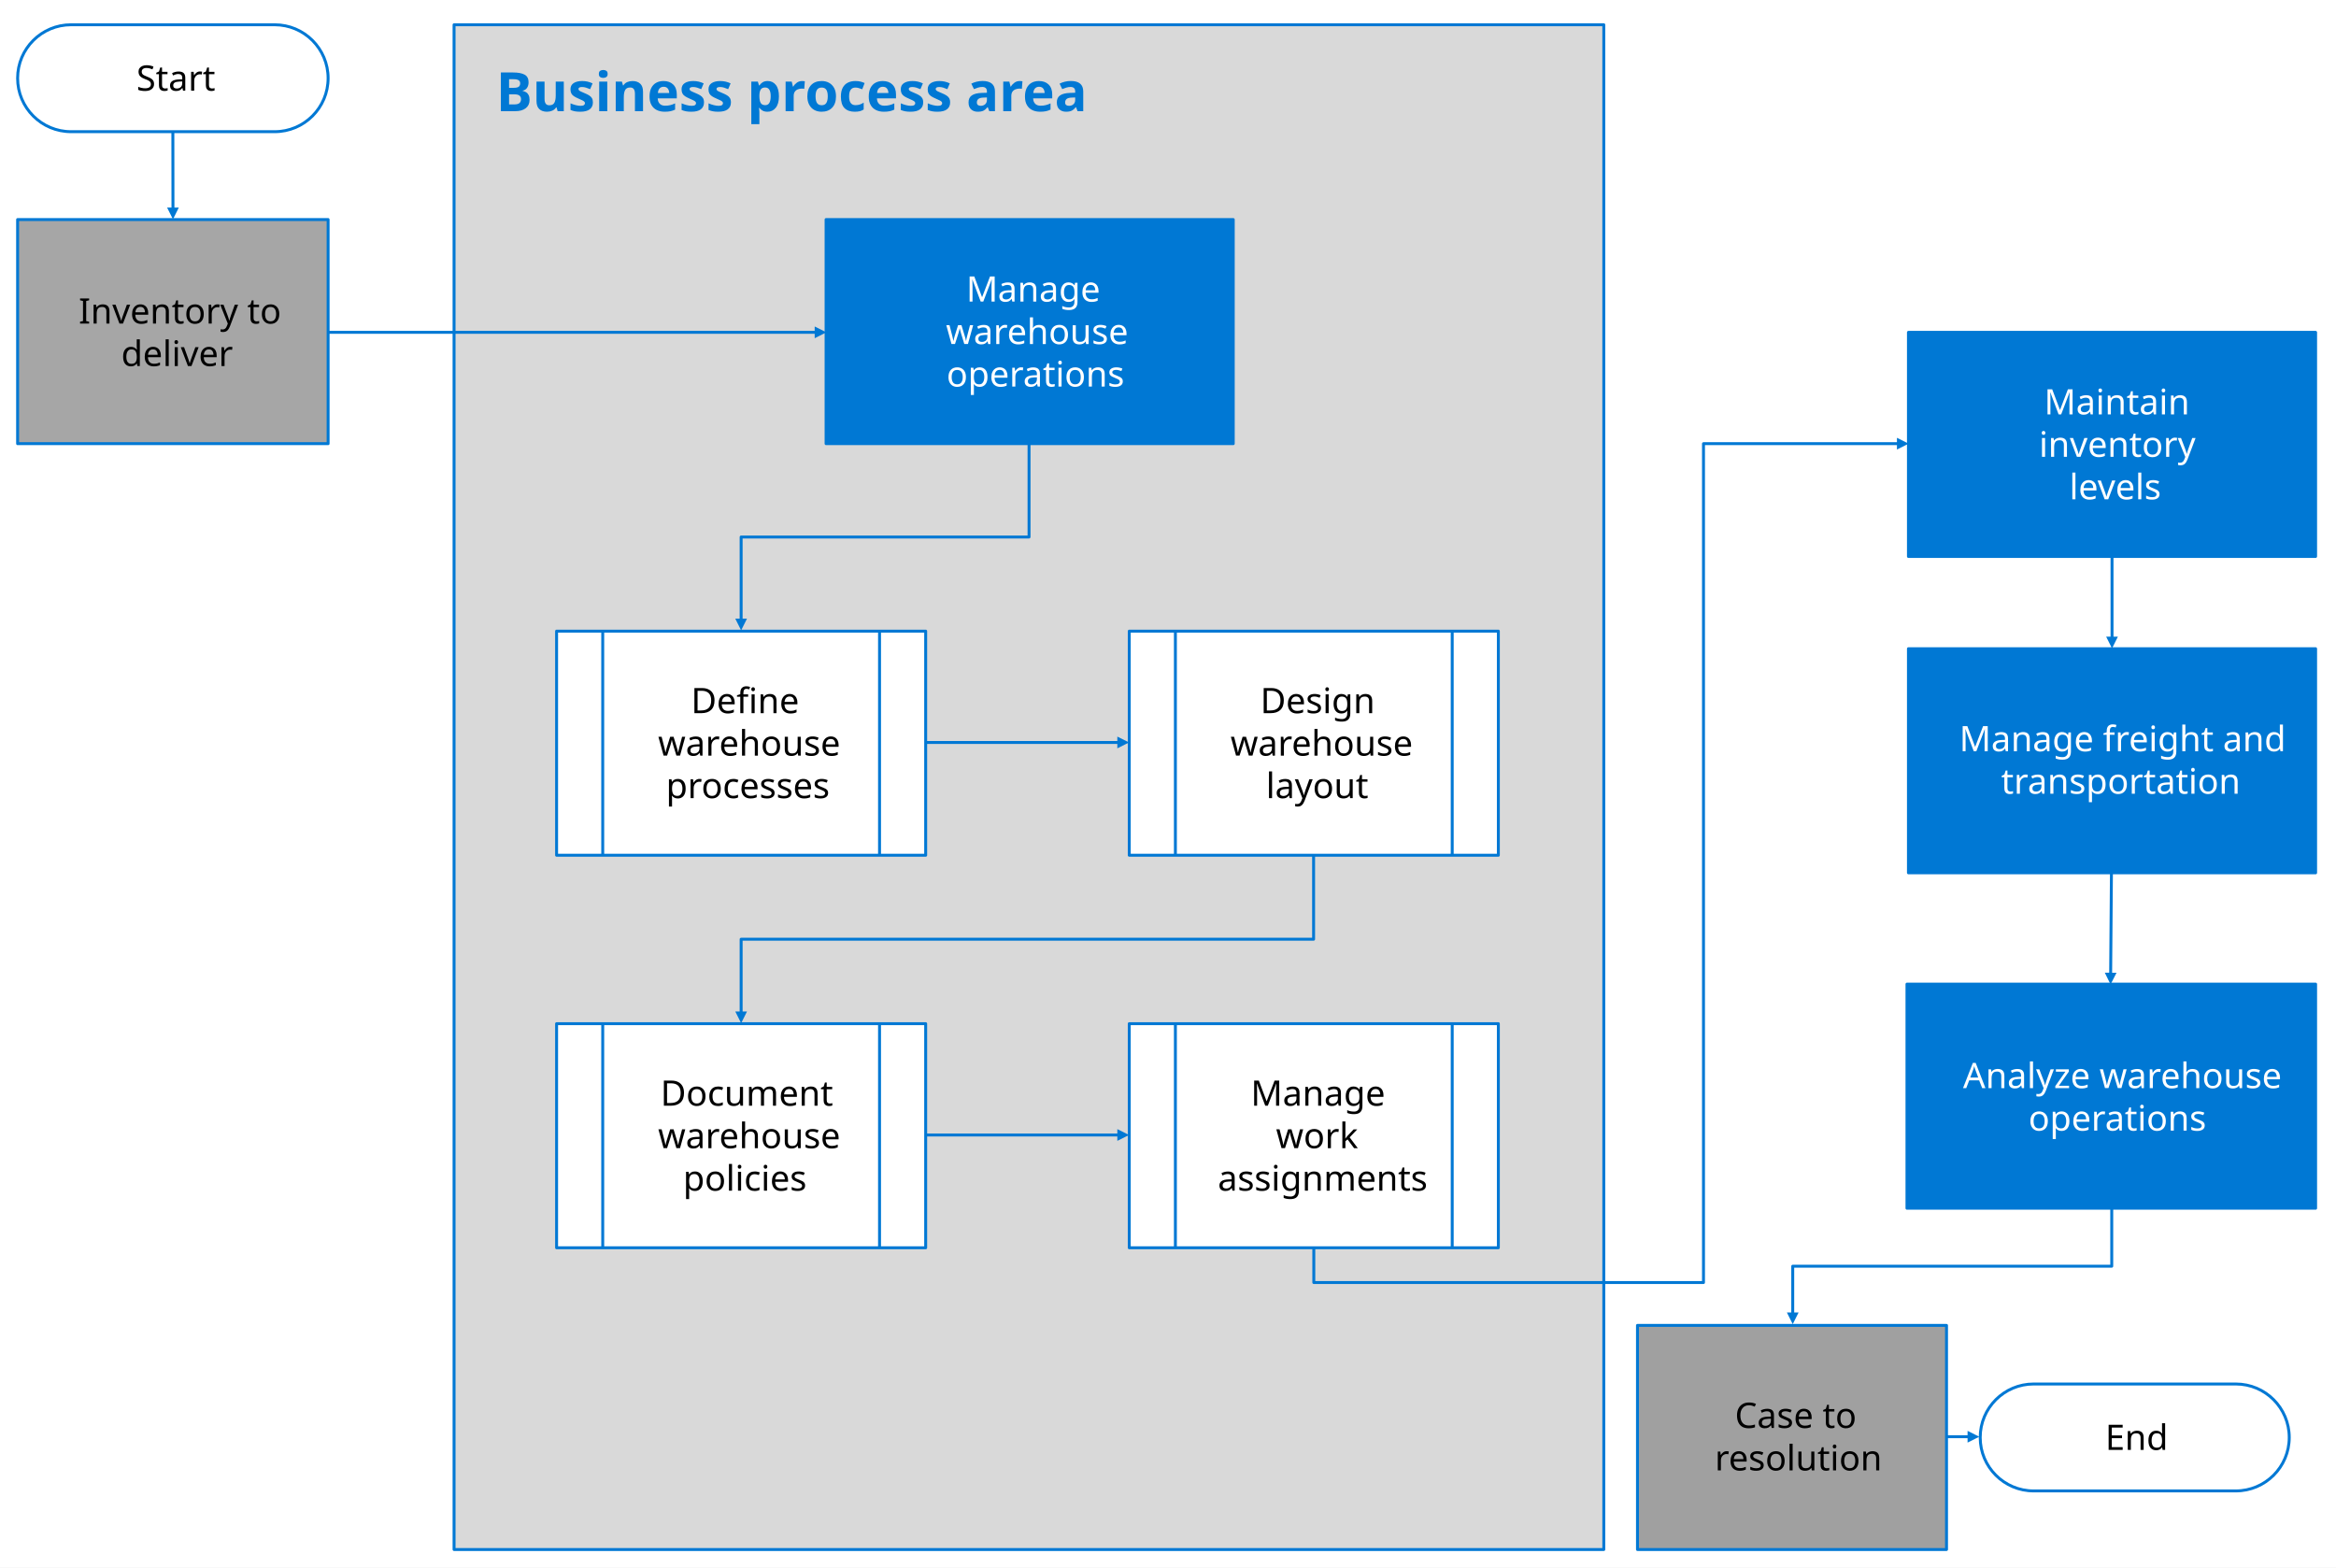
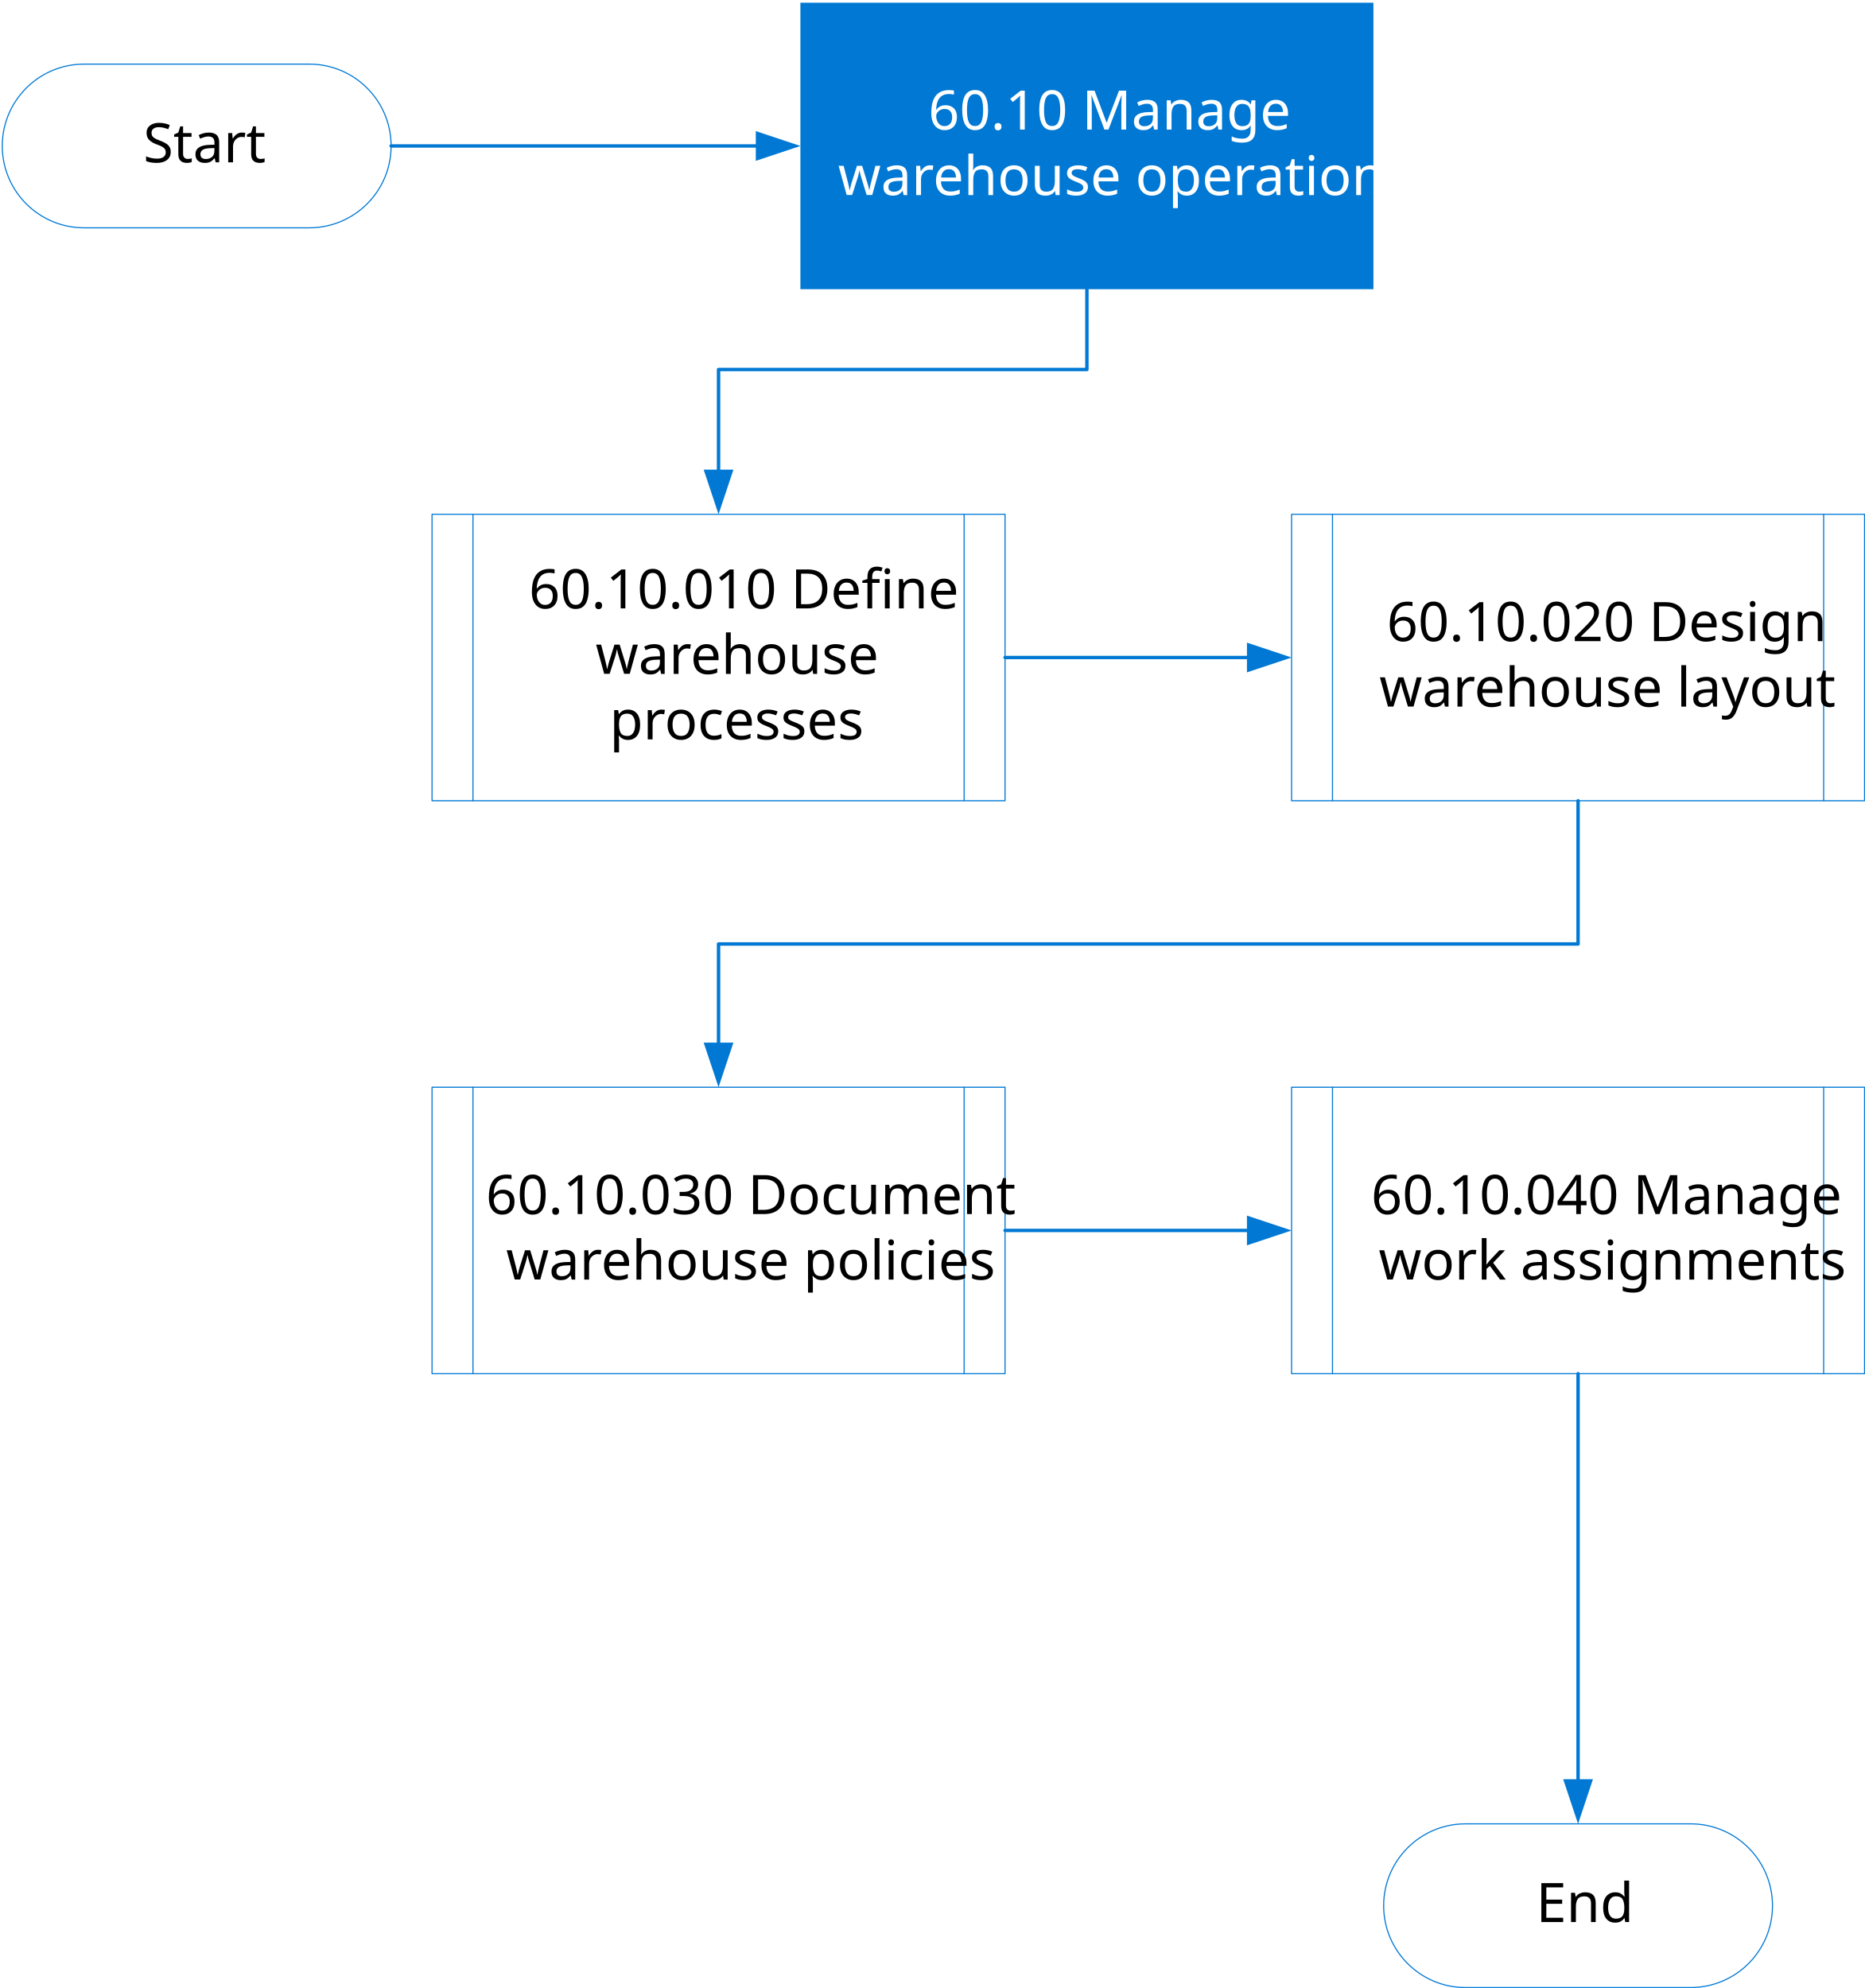
- <svg xmlns="http://www.w3.org/2000/svg" width="1594.948" height="1070.267" overflow="hidden" version="1.1" id="svg37">
-   <defs id="defs37" />
-   <g id="g37" transform="translate(-91.97605,-326.0969)">
-     <rect x="91.976" y="326.097" width="1594.948" height="1070.267" fill="#ffffff" id="rect1" style="stroke-width:0.68" />
-     <rect x="402" y="343" width="785" height="1041" stroke="#0078d4" stroke-width="2" stroke-linejoin="round" stroke-miterlimit="10" fill="#d9d9d9" id="rect2" />
-     <text fill="#0078d4" font-family="'Segoe UI', 'Segoe UI_MSFontService', sans-serif" font-weight="700" font-size="37px" transform="translate(430.635,402)" id="text2">Business process area</text>
-     <path d="m 104,379.5 c 0,-20.158 16.342,-36.5 36.5,-36.5 h 139 c 20.158,0 36.5,16.342 36.5,36.5 v 0 c 0,20.158 -16.342,36.5 -36.5,36.5 h -139 C 120.342,416 104,399.658 104,379.5 Z" stroke="#0078d4" stroke-width="2" stroke-linejoin="round" stroke-miterlimit="10" fill="none" fill-rule="evenodd" id="path2" />
-     <text font-family="'Segoe UI', 'Segoe UI_MSFontService', sans-serif" font-weight="400" font-size="24px" transform="translate(185.12,388)" id="text3">Start</text>
-     <rect x="104" y="476" width="212" height="153" stroke="#0078d4" stroke-width="2" stroke-linejoin="round" stroke-miterlimit="10" fill="#a6a6a6" id="rect3" />
-     <text font-family="'Segoe UI', 'Segoe UI_MSFontService', sans-serif" font-weight="400" font-size="24px" transform="translate(145.684,547)" id="text4">Inventory to</text>
-     <text font-family="'Segoe UI', 'Segoe UI_MSFontService', sans-serif" font-weight="400" font-size="24px" transform="translate(174.731,576)" id="text5">deliver</text>
-     <path d="m 1444,1307.5 c 0,-20.16 16.34,-36.5 36.5,-36.5 h 138 c 20.16,0 36.5,16.34 36.5,36.5 v 0 c 0,20.16 -16.34,36.5 -36.5,36.5 h -138 c -20.16,0 -36.5,-16.34 -36.5,-36.5 z" stroke="#0078d4" stroke-width="2" stroke-linejoin="round" stroke-miterlimit="10" fill="none" fill-rule="evenodd" id="path5" />
-     <text font-family="'Segoe UI', 'Segoe UI_MSFontService', sans-serif" font-weight="400" font-size="24px" transform="translate(1529.36,1316)" id="text6">End</text>
-     <rect x="1395" y="769" width="278" height="153" stroke="#0078d4" stroke-width="2" stroke-linejoin="round" stroke-miterlimit="10" fill="#0078d4" id="rect6" />
-     <text fill="#ffffff" font-family="'Segoe UI', 'Segoe UI_MSFontService', sans-serif" font-weight="400" font-size="24px" transform="translate(1429.7,839)" id="text7">Manage freight and</text>
-     <text fill="#ffffff" font-family="'Segoe UI', 'Segoe UI_MSFontService', sans-serif" font-weight="400" font-size="24px" transform="translate(1458.28,868)" id="text8">transportation</text>
-     <rect x="1210" y="1231" width="211" height="153" stroke="#0078d4" stroke-width="2" stroke-linejoin="round" stroke-miterlimit="10" fill="#a0a0a0" id="rect8" />
-     <text font-family="'Segoe UI', 'Segoe UI_MSFontService', sans-serif" font-weight="400" font-size="24px" transform="translate(1276.48,1301)" id="text9">Case to</text>
-     <text font-family="'Segoe UI', 'Segoe UI_MSFontService', sans-serif" font-weight="400" font-size="24px" transform="translate(1262.79,1330)" id="text10">resolution</text>
-     <path d="m 1421,1306 h 15.71 v 2 H 1421 Z m 14.37,-3 8,4 -8,4 z" fill="#0078d4" id="path10" />
-     <path d="m 211,415.999 0.069,53.143 -2,0.003 L 209,416.001 Z m 3.067,51.806 -3.99,8.005 -4.01,-7.994 z" fill="#0078d4" id="path11" />
-     <rect x="656" y="476" width="278" height="153" fill="#0078d4" id="rect11" />
-     <path d="M 690.75,476 V 629 M 899.25,476 V 629" stroke="#0078d4" stroke-width="2" stroke-linejoin="round" stroke-miterlimit="10" fill="none" fill-rule="evenodd" id="path12" />
-     <rect x="656" y="476" width="278" height="153" stroke="#0078d4" stroke-width="2" stroke-linejoin="round" stroke-miterlimit="10" fill="none" id="rect12" />
-     <text fill="#ffffff" font-family="'Segoe UI', 'Segoe UI_MSFontService', sans-serif" font-weight="400" font-size="24px" transform="translate(751.67,532)" id="text12">M</text>
-     <text fill="#ffffff" font-family="'Segoe UI', 'Segoe UI_MSFontService', sans-serif" font-weight="400" font-size="24px" transform="translate(773.17,532)" id="text13">anage</text>
-     <text fill="#ffffff" font-family="'Segoe UI', 'Segoe UI_MSFontService', sans-serif" font-weight="400" font-size="24px" transform="translate(737.823,561)" id="text14">warehouse</text>
-     <text fill="#ffffff" font-family="'Segoe UI', 'Segoe UI_MSFontService', sans-serif" font-weight="400" font-size="24px" transform="translate(738.25,590)" id="text15">operations</text>
-     <path d="M 1.23435e-6,-1 333.552,-1 V 1 L -1.23435e-6,1 Z M 332.218,-4 l 8,4 -8,4 z" fill="#0078d4" transform="matrix(1,0,0,-1,316,553)" id="path15" />
-     <rect x="1395" y="553" width="278" height="153" fill="#0078d4" id="rect15" />
-     <path d="m 1429.75,553 v 153 m 208.5,-153 v 153" stroke="#0078d4" stroke-width="2" stroke-linejoin="round" stroke-miterlimit="10" fill="none" fill-rule="evenodd" id="path16" />
-     <rect x="1395" y="553" width="278" height="153" stroke="#0078d4" stroke-width="2" stroke-linejoin="round" stroke-miterlimit="10" fill="none" id="rect16" />
-     <text fill="#ffffff" font-family="'Segoe UI', 'Segoe UI_MSFontService', sans-serif" font-weight="400" font-size="24px" transform="translate(1487.63,609)" id="text16">Maintain</text>
-     <text fill="#ffffff" font-family="'Segoe UI', 'Segoe UI_MSFontService', sans-serif" font-weight="400" font-size="24px" transform="translate(1484.14,638)" id="text17">inventory</text>
-     <text fill="#ffffff" font-family="'Segoe UI', 'Segoe UI_MSFontService', sans-serif" font-weight="400" font-size="24px" transform="translate(1504.86,667)" id="text18">levels</text>
-     <rect x="472" y="757" width="252" height="153" fill="#ffffff" id="rect18" />
-     <path d="m 503.5,757 v 153 m 189,-153 v 153" stroke="#0078d4" stroke-width="2" stroke-linejoin="round" stroke-miterlimit="10" fill="none" fill-rule="evenodd" id="path18" />
-     <rect x="472" y="757" width="252" height="153" stroke="#0078d4" stroke-width="2" stroke-linejoin="round" stroke-miterlimit="10" fill="none" id="rect19" />
-     <text font-family="'Segoe UI', 'Segoe UI_MSFontService', sans-serif" font-weight="400" font-size="24px" transform="translate(563.765,813)" id="text19">Define</text>
-     <text font-family="'Segoe UI', 'Segoe UI_MSFontService', sans-serif" font-weight="400" font-size="24px" transform="translate(541.252,842)" id="text20">warehouse</text>
-     <text font-family="'Segoe UI', 'Segoe UI_MSFontService', sans-serif" font-weight="400" font-size="24px" transform="translate(546.672,871)" id="text21">processes</text>
-     <rect x="472" y="1025" width="252" height="153" fill="#ffffff" id="rect21" />
-     <path d="m 503.5,1025 v 153 m 189,-153 v 153" stroke="#0078d4" stroke-width="2" stroke-linejoin="round" stroke-miterlimit="10" fill="none" fill-rule="evenodd" id="path21" />
-     <rect x="472" y="1025" width="252" height="153" stroke="#0078d4" stroke-width="2" stroke-linejoin="round" stroke-miterlimit="10" fill="none" id="rect22" />
-     <text font-family="'Segoe UI', 'Segoe UI_MSFontService', sans-serif" font-weight="400" font-size="24px" transform="translate(542.932,1081)" id="text22">Document</text>
-     <text font-family="'Segoe UI', 'Segoe UI_MSFontService', sans-serif" font-weight="400" font-size="24px" transform="translate(541.252,1110)" id="text23">warehouse</text>
-     <text font-family="'Segoe UI', 'Segoe UI_MSFontService', sans-serif" font-weight="400" font-size="24px" transform="translate(558.345,1139)" id="text24">policies</text>
-     <rect x="863" y="757" width="252" height="153" fill="#ffffff" id="rect24" />
-     <path d="m 894.5,757 v 153 m 189,-153 v 153" stroke="#0078d4" stroke-width="2" stroke-linejoin="round" stroke-miterlimit="10" fill="none" fill-rule="evenodd" id="path24" />
-     <rect x="863" y="757" width="252" height="153" stroke="#0078d4" stroke-width="2" stroke-linejoin="round" stroke-miterlimit="10" fill="none" id="rect25" />
-     <text font-family="'Segoe UI', 'Segoe UI_MSFontService', sans-serif" font-weight="400" font-size="24px" transform="translate(952.455,813)" id="text25">Design</text>
-     <text font-family="'Segoe UI', 'Segoe UI_MSFontService', sans-serif" font-weight="400" font-size="24px" transform="translate(932.109,842)" id="text26">warehouse</text>
-     <text font-family="'Segoe UI', 'Segoe UI_MSFontService', sans-serif" font-weight="400" font-size="24px" transform="translate(956.349,871)" id="text27">layout</text>
-     <rect x="863" y="1025" width="252" height="153" fill="#ffffff" id="rect27" />
-     <path d="m 894.5,1025 v 153 m 189,-153 v 153" stroke="#0078d4" stroke-width="2" stroke-linejoin="round" stroke-miterlimit="10" fill="none" fill-rule="evenodd" id="path27" />
-     <rect x="863" y="1025" width="252" height="153" stroke="#0078d4" stroke-width="2" stroke-linejoin="round" stroke-miterlimit="10" fill="none" id="rect28" />
-     <text font-family="'Segoe UI', 'Segoe UI_MSFontService', sans-serif" font-weight="400" font-size="24px" transform="translate(945.952,1081)" id="text28">Manage</text>
-     <text font-family="'Segoe UI', 'Segoe UI_MSFontService', sans-serif" font-weight="400" font-size="24px" transform="translate(963.152,1110)" id="text29">work</text>
-     <text font-family="'Segoe UI', 'Segoe UI_MSFontService', sans-serif" font-weight="400" font-size="24px" transform="translate(923.452,1139)" id="text30">assignments</text>
-     <path d="m 795.571,629 v 63.734 c 0,0.552 -0.447,1 -1,1 H 598 l 1,-1 v 57.067 h -2 v -57.067 c 0,-0.553 0.448,-1 1,-1 h 196.571 l -1,1 V 629 Z M 602,748.467 l -4,8 -4,-8 z" fill="#0078d4" id="path30" />
-     <path d="m 724,832 h 132.191 v 2 H 724 Z m 130.857,-3 8,4 -8,4 z" fill="#0078d4" id="path31" />
-     <path d="m 724,1100 h 132.191 v 2 H 724 Z m 130.857,-3 8,4 -8,4 z" fill="#0078d4" id="path32" />
-     <path d="m 989.857,910 v 57.339 c 0,0.552 -0.448,1 -1,1 H 598 l 1,-1 v 50.671 h -2 v -50.671 c 0,-0.552 0.448,-1 1,-1 h 390.857 l -1,1 V 910 Z M 602,1016.68 l -4,8 -4,-8 z" fill="#0078d4" id="path33" />
-     <path d="m 990,1177.73 v 24 l -1,-1 h 266.07 l -1,1 V 629 c 0,-0.552 0.45,-1 1,-1 h 133.41 v 2 h -133.41 l 1,-1 v 572.73 c 0,0.55 -0.44,1 -1,1 H 989 c -0.552,0 -1,-0.45 -1,-1 v -24 z M 1387.15,625 l 8,4 -8,4 z" fill="#0078d4" id="path34" />
-     <path d="m 1535,706 v 56.116 h -2 V 706 Z m 3,54.783 -4,8 -4,-8 z" fill="#0078d4" id="path35" />
-     <rect x="1394" y="998" width="279" height="153" stroke="#0078d4" stroke-width="2" stroke-linejoin="round" stroke-miterlimit="10" fill="#0078d4" id="rect35" />
-     <text fill="#ffffff" font-family="'Segoe UI', 'Segoe UI_MSFontService', sans-serif" font-weight="400" font-size="24px" transform="translate(1432.27,1069)" id="text35">Analyze warehouse</text>
-     <text fill="#ffffff" font-family="'Segoe UI', 'Segoe UI_MSFontService', sans-serif" font-weight="400" font-size="24px" transform="translate(1476.95,1098)" id="text36">operations</text>
-     <path d="M 1,-0.008 1.545,69.543 -0.455,69.559 -1,0.008 Z M 4.535,68.186 0.597,76.217 -3.465,68.249 Z" fill="#0078d4" transform="matrix(-1,0,0,1,1533.6,922)" id="path36" />
-     <path d="m 1534.81,1151 v 39.58 c 0,0.55 -0.44,1 -1,1 H 1316 l 1,-1 v 32.91 h -2 v -32.91 c 0,-0.55 0.45,-1 1,-1 h 217.81 l -1,1 V 1151 Z m -214.81,71.16 -4,8 -4,-8 z" fill="#0078d4" id="path37" />
+ <svg xmlns="http://www.w3.org/2000/svg" xmlns:xlink="http://www.w3.org/1999/xlink" viewBox="40 40 410 437" xml:space="preserve" color-interpolation-filters="sRGB" class="st10" width="1025" height="1093">
+   <rect x="0" y="0" width="1025" height="1093" fill="#ffffff" />
+   <style type="text/css">
+ 		.st1 {fill:#ffffff;stroke:#0078d4;stroke-linecap:round;stroke-linejoin:round;stroke-width:0.24}
+ 		.st2 {fill:#000000;font-family:Calibri;font-size:1em}
+ 		.st3 {fill:#0078d4;stroke:none;stroke-linecap:round;stroke-linejoin:round;stroke-width:0.24}
+ 		.st4 {fill:#ffffff;font-family:Calibri;font-size:1em}
+ 		.st5 {font-size:1em}
+ 		.st6 {fill:#ffffff}
+ 		.st7 {stroke:#0078d4;stroke-linecap:round;stroke-linejoin:round;stroke-width:0.24}
+ 		.st8 {marker-end:url(#mrkr13-45);stroke:#0078d4;stroke-linecap:round;stroke-linejoin:round;stroke-width:0.75}
+ 		.st9 {fill:#0078d4;fill-opacity:1;stroke:#0078d4;stroke-opacity:1;stroke-width:0.229}
+ 		.st10 {fill:none;fill-rule:evenodd;font-size:12px;overflow:visible;stroke-linecap:square;stroke-miterlimit:3}
+ 	</style>
+   <style> a { pointer-events: none; } </style>
+   <style>a.rules_svg_anchor g:hover { opacity:0.8; cursor:pointer; }</style>
+   <defs id="Markers">
+     <g id="lend13">
+       <path d="M 3 1 L 0 0 L 3 -1 L 3 1 " style="stroke:none" />
+     </g>
+     <marker id="mrkr13-45" class="st9" refX="-13.08" orient="auto" markerUnits="strokeWidth" overflow="visible">
+       <use xlink:href="#lend13" transform="scale(-4.36,-4.36) " />
+     </marker>
+   </defs>
+   <g>
+     <g id="shape1-1" transform="translate(40.5,-702)">
+       <path d="M18 792 L67.5 792 A18 18 -180 0 0 67.5 756 L18 756 A18 18 -180 1 0 18 792 Z" class="st1" />
+       <text x="31.01" y="777.6" class="st2">Start</text>
+     </g>
+     <a id="f6deaaf0-315d-409c-9287-826ca5325cce" class="rules_svg_anchor rules_svg_shape" href="/lms/chart?onclick=b3BlbkNoYXJ0Q29udGV4dE1lbnUoZXZlbnQsJ3cxMTZkNTIzNTk2NWMxNzA5NHY0MDcxJywxODIzMywgMSwgMSwgdGhpcywgd2luZG93LmZyYW1lRWxlbWVudCk=&amp;navigate=true&amp;details=Description">
+       <g id="shape2-4" transform="translate(216,-688.5)">
+         <rect x="0" y="729" width="126" height="63" class="st3" />
+         <text x="28.12" y="756.9" class="st4">60.10 Manage <tspan x="8.28" dy="1.2em" class="st5">warehouse operations</tspan>
+         </text>
+       </g>
+     </a>
+     <a id="bcf1783c-a4fc-4fc2-ac42-31cdf9f62cb9" class="rules_svg_anchor rules_svg_shape" href="/lms/chart?onclick=b3BlbkNoYXJ0Q29udGV4dE1lbnUoZXZlbnQsJ3cxMTZkNTIzNTk2NWMxNzA5NXY0MDcxJywxODIzNCwgMSwgMSwgdGhpcywgd2luZG93LmZyYW1lRWxlbWVudCk=&amp;navigate=true&amp;details=Description">
+       <g id="shape3-8" transform="translate(135,-576)">
+         <path d="M0 792 L126 792 L126 729 L0 729 L0 792 Z" class="st6" />
+         <path d="M0 792 L126 792 L126 729 L0 729 L0 792" class="st7" />
+         <path d="M9 792 L9 729" class="st7" />
+         <path d="M117 792 L117 729" class="st7" />
+         <text x="21.3" y="749.7" class="st2">60.10.010 Define <tspan x="35.96" dy="1.2em" class="st5">warehouse </tspan>
+           <tspan x="39.04" dy="1.2em" class="st5">processes</tspan>
+         </text>
+       </g>
+     </a>
+     <a id="70ce04e7-cc7b-49ef-ba99-d6c0ce90c173" class="rules_svg_anchor rules_svg_shape" href="/lms/chart?onclick=b3BlbkNoYXJ0Q29udGV4dE1lbnUoZXZlbnQsJ3cxMTZkNTIzNTk2NWMxNzA5NnY0MDcxJywxODIzNSwgMSwgMSwgdGhpcywgd2luZG93LmZyYW1lRWxlbWVudCk=&amp;navigate=true&amp;details=Description">
+       <g id="shape4-16" transform="translate(324,-576)">
+         <path d="M0 792 L126 792 L126 729 L0 729 L0 792 Z" class="st6" />
+         <path d="M0 792 L126 792 L126 729 L0 729 L0 792" class="st7" />
+         <path d="M9 792 L9 729" class="st7" />
+         <path d="M117 792 L117 729" class="st7" />
+         <text x="20.95" y="756.9" class="st2">60.10.020 Design <tspan x="19.31" dy="1.2em" class="st5">warehouse layout</tspan>
+         </text>
+       </g>
+     </a>
+     <a id="ddeb5ee7-c8aa-440d-8c50-7565cbeecc23" class="rules_svg_anchor rules_svg_shape" href="/lms/chart?onclick=b3BlbkNoYXJ0Q29udGV4dE1lbnUoZXZlbnQsJ3cxMTZkNTIzNTk2NWMxNzA5N3Y0MDcxJywxODIzNiwgMSwgMSwgdGhpcywgd2luZG93LmZyYW1lRWxlbWVudCk=&amp;navigate=true&amp;details=Description">
+       <g id="shape5-23" transform="translate(135,-450)">
+         <path d="M0 792 L126 792 L126 729 L0 729 L0 792 Z" class="st6" />
+         <path d="M0 792 L126 792 L126 729 L0 729 L0 792" class="st7" />
+         <path d="M9 792 L9 729" class="st7" />
+         <path d="M117 792 L117 729" class="st7" />
+         <text x="11.84" y="756.9" class="st2">60.10.030 Document <tspan x="16.29" dy="1.2em" class="st5">warehouse policies</tspan>
+         </text>
+       </g>
+     </a>
+     <a id="bb09dc2f-9c9b-4674-8068-9cc2b059c1f0" class="rules_svg_anchor rules_svg_shape" href="/lms/chart?onclick=b3BlbkNoYXJ0Q29udGV4dE1lbnUoZXZlbnQsJ3cxMTZkNTIzNTk2NWMxNzA5OHY0MDcxJywxODIzNywgMSwgMSwgdGhpcywgd2luZG93LmZyYW1lRWxlbWVudCk=&amp;navigate=true&amp;details=Description">
+       <g id="shape6-30" transform="translate(324,-450)">
+         <path d="M0 792 L126 792 L126 729 L0 729 L0 792 Z" class="st6" />
+         <path d="M0 792 L126 792 L126 729 L0 729 L0 792" class="st7" />
+         <path d="M9 792 L9 729" class="st7" />
+         <path d="M117 792 L117 729" class="st7" />
+         <text x="17.49" y="756.9" class="st2">60.10.040 Manage <tspan x="19.16" dy="1.2em" class="st5">work assignments</tspan>
+         </text>
+       </g>
+     </a>
+     <g id="shape9-37" transform="translate(344.25,-315)">
+       <path d="M18 792 L67.5 792 A18 18 -180 0 0 67.5 756 L18 756 A18 18 -180 1 0 18 792 Z" class="st1" />
+       <text x="33.52" y="777.6" class="st2">End</text>
+     </g>
+     <g id="shape11-40" transform="translate(126,-711)">
+       <path d="M0 783 L80.19 783" class="st8" />
+     </g>
+     <g id="shape12-46" transform="translate(279,-688.5)">
+       <path d="M0 792 L0 809.66 L-81 809.66 L-81 831.69" class="st8" />
+     </g>
+     <g id="shape13-51" transform="translate(261,-598.5)">
+       <path d="M0 783 L53.19 783" class="st8" />
+     </g>
+     <g id="shape14-56" transform="translate(387,-576)">
+       <path d="M0 792 L0 823.5 L-189 823.5 L-189 845.19" class="st8" />
+     </g>
+     <g id="shape15-61" transform="translate(261,-472.5)">
+       <path d="M0 783 L53.19 783" class="st8" />
+     </g>
+     <g id="shape16-66" transform="translate(378,-450)">
+       <path d="M9 792 L9 881.19" class="st8" />
+     </g>
  </g>
</svg>
